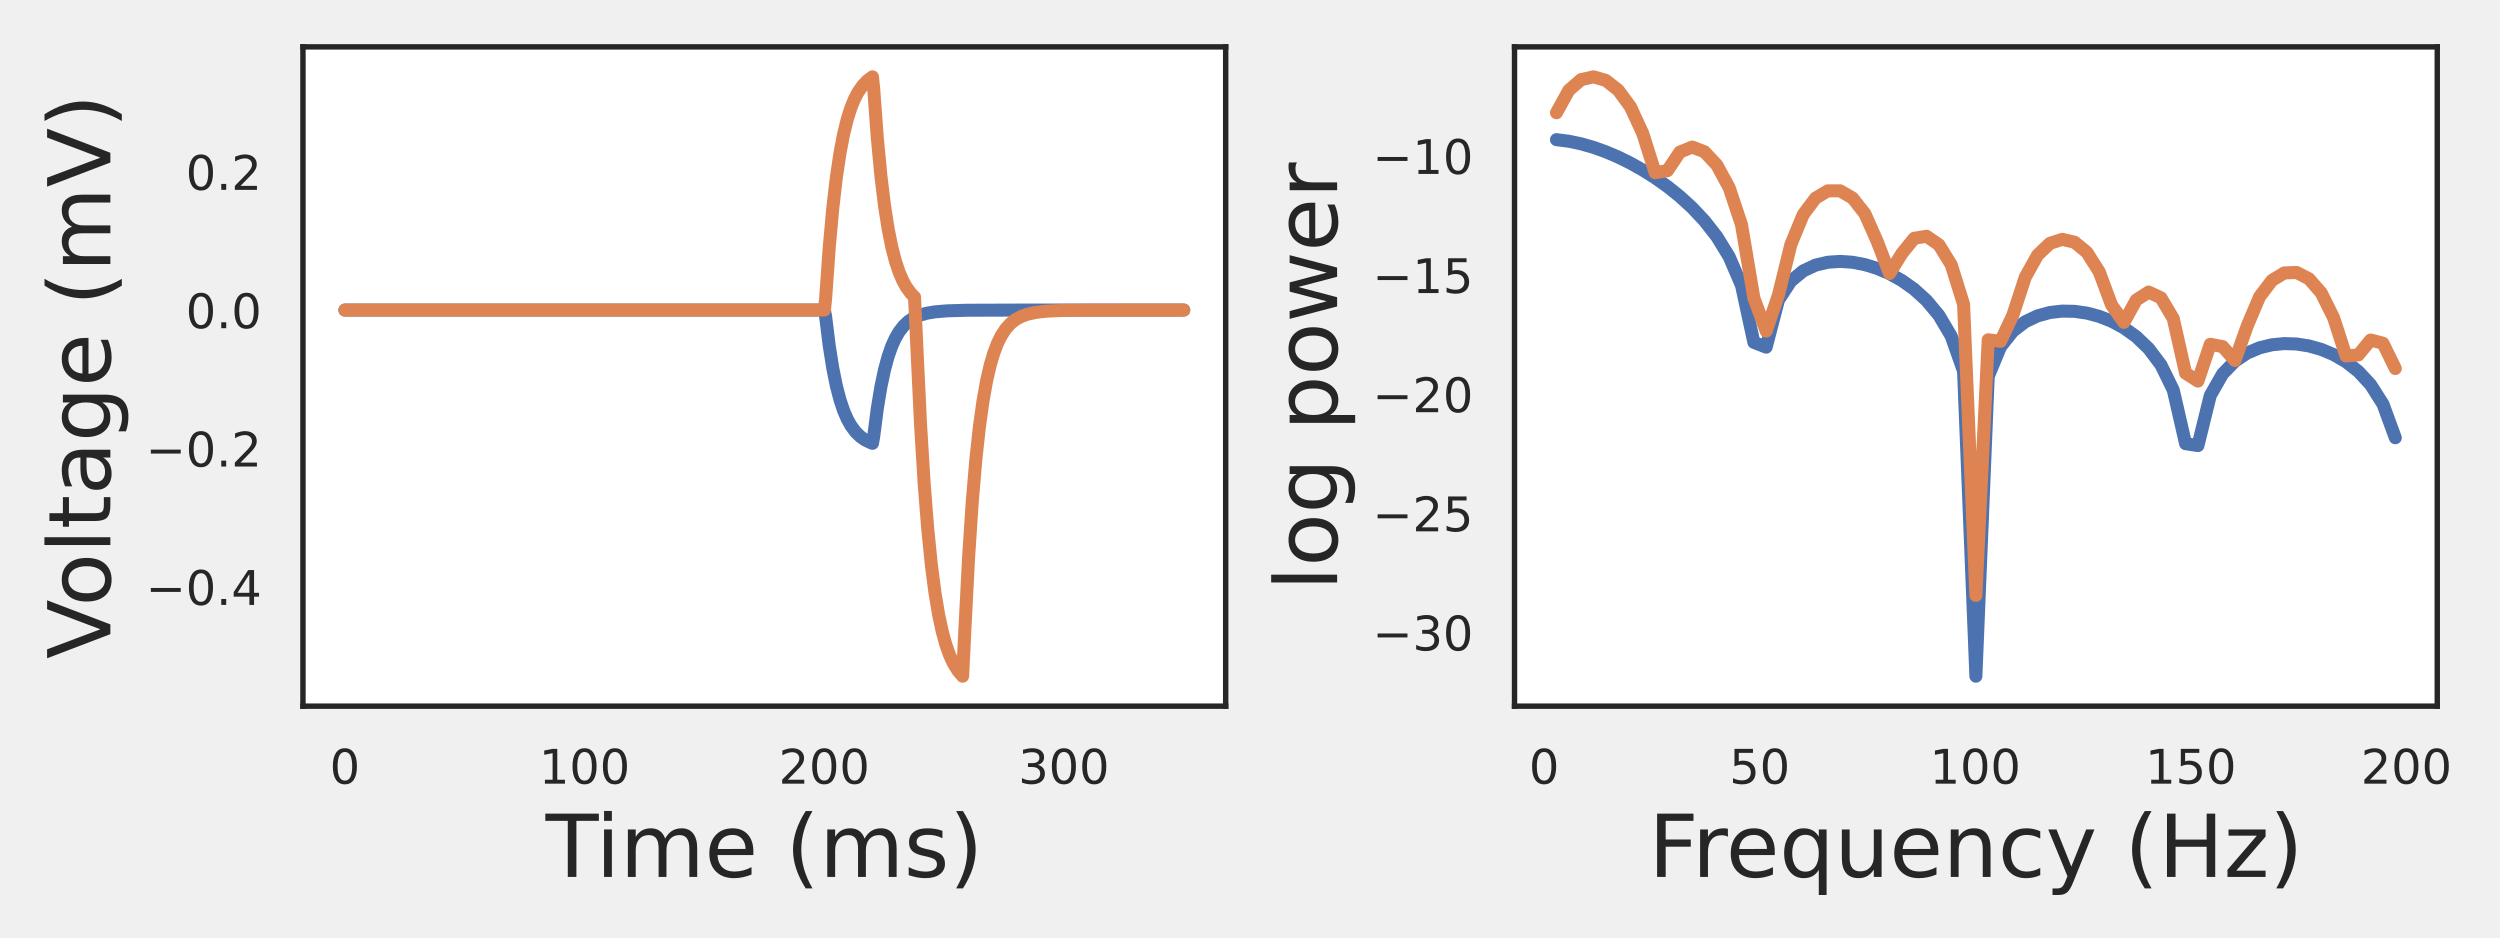
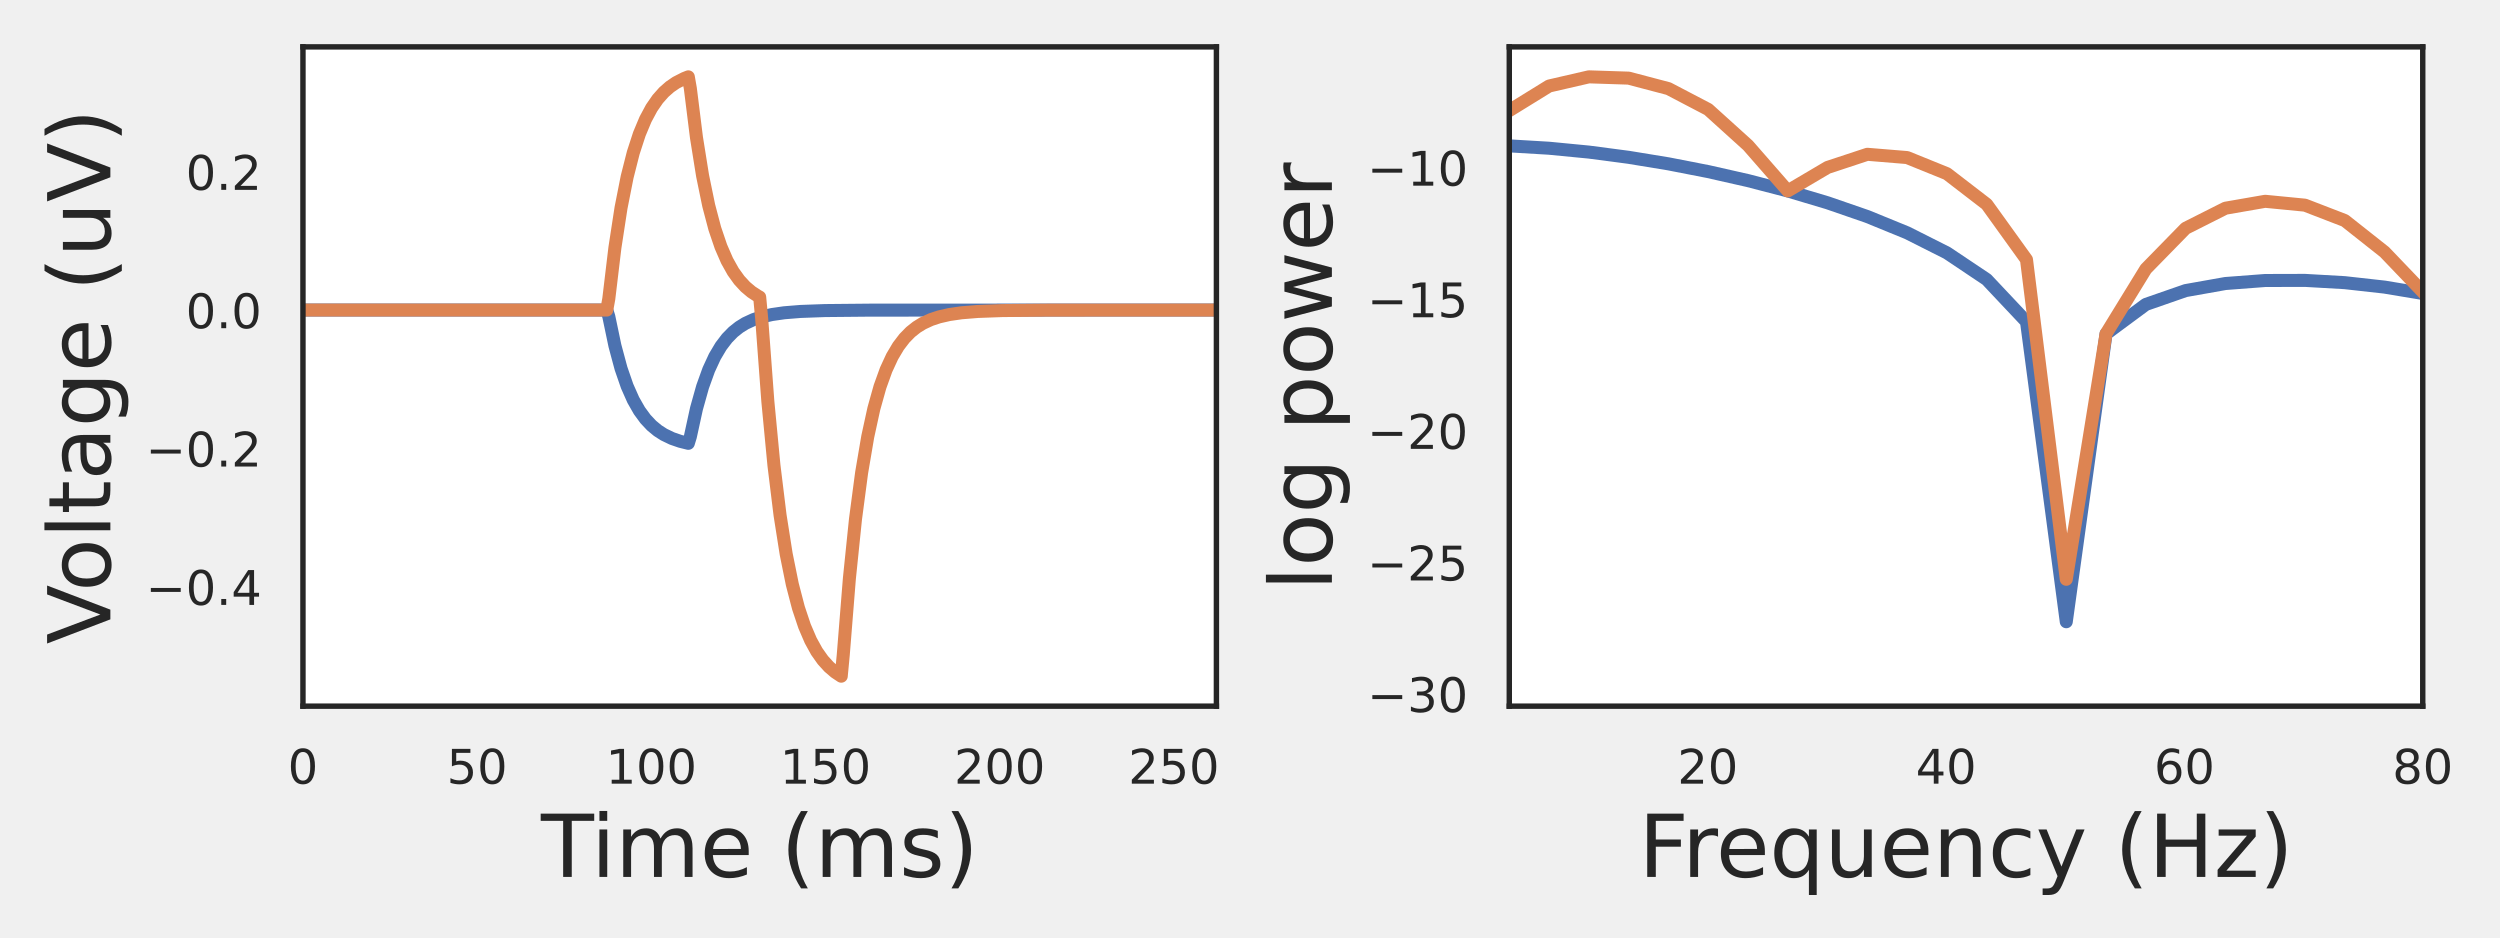
<svg xmlns="http://www.w3.org/2000/svg" xmlns:xlink="http://www.w3.org/1999/xlink" height="216pt" version="1.1" viewBox="0 0 576 216" width="576pt">
  <defs>
    <style type="text/css">*{stroke-linecap:butt;stroke-linejoin:round;}</style>
  </defs>
  <g id="figure_1">
    <g id="patch_1">
      <path d="M 0 216  L 576 216  L 576 0  L 0 0  z " style="fill:none;" />
    </g>
    <g id="axes_1">
      <g id="patch_2">
-         <path d="M 69.8 162.7  L 282.397 162.7  L 282.397 10.8  L 69.8 10.8  z " style="fill:#ffffff;" />
+         <path d="M 69.8 162.7  L 280.261 162.7  L 280.261 10.8  L 69.8 10.8  z " style="fill:#ffffff;" />
      </g>
      <g id="matplotlib.axis_1">
        <g id="xtick_1">
          <g id="text_1">
-             <g style="fill:#262626;" transform="translate(75.96413 180.5583)scale(0.11 -0.11)">
+             <g style="fill:#262626;" transform="translate(66.30062 180.5583)scale(0.11 -0.11)">
              <defs>
                <path d="M 31.781 66.406  Q 24.172 66.406 20.328 58.906  Q 16.5 51.422 16.5 36.375  Q 16.5 21.391 20.328 13.891  Q 24.172 6.391 31.781 6.391  Q 39.453 6.391 43.281 13.891  Q 47.125 21.391 47.125 36.375  Q 47.125 51.422 43.281 58.906  Q 39.453 66.406 31.781 66.406  z M 31.781 74.219  Q 44.047 74.219 50.516 64.516  Q 56.984 54.828 56.984 36.375  Q 56.984 17.969 50.516 8.266  Q 44.047 -1.422 31.781 -1.422  Q 19.531 -1.422 13.062 8.266  Q 6.594 17.969 6.594 36.375  Q 6.594 54.828 13.062 64.516  Q 19.531 74.219 31.781 74.219  z " id="DejaVuSans-48" />
              </defs>
              <use xlink:href="#DejaVuSans-48" />
            </g>
          </g>
        </g>
        <g id="xtick_2">
          <g id="text_2">
-             <g style="fill:#262626;" transform="translate(124.1854 180.5583)scale(0.11 -0.11)">
-               <defs>
-                 <path d="M 12.406 8.297  L 28.516 8.297  L 28.516 63.922  L 10.984 60.406  L 10.984 69.391  L 28.422 72.906  L 38.281 72.906  L 38.281 8.297  L 54.391 8.297  L 54.391 0  L 12.406 0  z " id="DejaVuSans-49" />
-               </defs>
-               <use xlink:href="#DejaVuSans-49" />
-               <use x="63.623" xlink:href="#DejaVuSans-48" />
-               <use x="127.246" xlink:href="#DejaVuSans-48" />
+             <g style="fill:#262626;" transform="translate(102.9338 180.5583)scale(0.11 -0.11)">
+               <defs>
+                 <path d="M 10.797 72.906  L 49.516 72.906  L 49.516 64.594  L 19.828 64.594  L 19.828 46.734  Q 21.969 47.469 24.109 47.828  Q 26.266 48.188 28.422 48.188  Q 40.625 48.188 47.75 41.5  Q 54.891 34.812 54.891 23.391  Q 54.891 11.625 47.562 5.094  Q 40.234 -1.422 26.906 -1.422  Q 22.312 -1.422 17.547 -0.641  Q 12.797 0.141 7.719 1.703  L 7.719 11.625  Q 12.109 9.234 16.797 8.062  Q 21.484 6.891 26.703 6.891  Q 35.156 6.891 40.078 11.328  Q 45.016 15.766 45.016 23.391  Q 45.016 31 40.078 35.438  Q 35.156 39.891 26.703 39.891  Q 22.75 39.891 18.812 39.016  Q 14.891 38.141 10.797 36.281  z " id="DejaVuSans-53" />
+               </defs>
+               <use xlink:href="#DejaVuSans-53" />
+               <use x="63.623" xlink:href="#DejaVuSans-48" />
            </g>
          </g>
        </g>
        <g id="xtick_3">
          <g id="text_3">
-             <g style="fill:#262626;" transform="translate(179.4054 180.5583)scale(0.11 -0.11)">
-               <defs>
-                 <path d="M 19.188 8.297  L 53.609 8.297  L 53.609 0  L 7.328 0  L 7.328 8.297  Q 12.938 14.109 22.625 23.891  Q 32.328 33.688 34.812 36.531  Q 39.547 41.844 41.422 45.531  Q 43.312 49.219 43.312 52.781  Q 43.312 58.594 39.234 62.25  Q 35.156 65.922 28.609 65.922  Q 23.969 65.922 18.812 64.312  Q 13.672 62.703 7.812 59.422  L 7.812 69.391  Q 13.766 71.781 18.938 73  Q 24.125 74.219 28.422 74.219  Q 39.75 74.219 46.484 68.547  Q 53.219 62.891 53.219 53.422  Q 53.219 48.922 51.531 44.891  Q 49.859 40.875 45.406 35.406  Q 44.188 33.984 37.641 27.219  Q 31.109 20.453 19.188 8.297  z " id="DejaVuSans-50" />
-               </defs>
-               <use xlink:href="#DejaVuSans-50" />
+             <g style="fill:#262626;" transform="translate(139.5669 180.5583)scale(0.11 -0.11)">
+               <defs>
+                 <path d="M 12.406 8.297  L 28.516 8.297  L 28.516 63.922  L 10.984 60.406  L 10.984 69.391  L 28.422 72.906  L 38.281 72.906  L 38.281 8.297  L 54.391 8.297  L 54.391 0  L 12.406 0  z " id="DejaVuSans-49" />
+               </defs>
+               <use xlink:href="#DejaVuSans-49" />
              <use x="63.623" xlink:href="#DejaVuSans-48" />
              <use x="127.246" xlink:href="#DejaVuSans-48" />
            </g>
          </g>
        </g>
        <g id="xtick_4">
          <g id="text_4">
-             <g style="fill:#262626;" transform="translate(234.6255 180.5583)scale(0.11 -0.11)">
-               <defs>
-                 <path d="M 40.578 39.312  Q 47.656 37.797 51.625 33  Q 55.609 28.219 55.609 21.188  Q 55.609 10.406 48.188 4.484  Q 40.766 -1.422 27.094 -1.422  Q 22.516 -1.422 17.656 -0.516  Q 12.797 0.391 7.625 2.203  L 7.625 11.719  Q 11.719 9.328 16.594 8.109  Q 21.484 6.891 26.812 6.891  Q 36.078 6.891 40.938 10.547  Q 45.797 14.203 45.797 21.188  Q 45.797 27.641 41.281 31.266  Q 36.766 34.906 28.719 34.906  L 20.219 34.906  L 20.219 43.016  L 29.109 43.016  Q 36.375 43.016 40.234 45.922  Q 44.094 48.828 44.094 54.297  Q 44.094 59.906 40.109 62.906  Q 36.141 65.922 28.719 65.922  Q 24.656 65.922 20.016 65.031  Q 15.375 64.156 9.812 62.312  L 9.812 71.094  Q 15.438 72.656 20.344 73.438  Q 25.25 74.219 29.594 74.219  Q 40.828 74.219 47.359 69.109  Q 53.906 64.016 53.906 55.328  Q 53.906 49.266 50.438 45.094  Q 46.969 40.922 40.578 39.312  z " id="DejaVuSans-51" />
-               </defs>
-               <use xlink:href="#DejaVuSans-51" />
-               <use x="63.623" xlink:href="#DejaVuSans-48" />
+             <g style="fill:#262626;" transform="translate(179.6994 180.5583)scale(0.11 -0.11)">
+               <use xlink:href="#DejaVuSans-49" />
+               <use x="63.623" xlink:href="#DejaVuSans-53" />
              <use x="127.246" xlink:href="#DejaVuSans-48" />
            </g>
          </g>
        </g>
-         <g id="text_5">
-           <g style="fill:#262626;" transform="translate(125.7001 202.0428)scale(0.2 -0.2)">
+         <g id="xtick_5">
+           <g id="text_5">
+             <g style="fill:#262626;" transform="translate(219.8319 180.5583)scale(0.11 -0.11)">
+               <defs>
+                 <path d="M 19.188 8.297  L 53.609 8.297  L 53.609 0  L 7.328 0  L 7.328 8.297  Q 12.938 14.109 22.625 23.891  Q 32.328 33.688 34.812 36.531  Q 39.547 41.844 41.422 45.531  Q 43.312 49.219 43.312 52.781  Q 43.312 58.594 39.234 62.25  Q 35.156 65.922 28.609 65.922  Q 23.969 65.922 18.812 64.312  Q 13.672 62.703 7.812 59.422  L 7.812 69.391  Q 13.766 71.781 18.938 73  Q 24.125 74.219 28.422 74.219  Q 39.75 74.219 46.484 68.547  Q 53.219 62.891 53.219 53.422  Q 53.219 48.922 51.531 44.891  Q 49.859 40.875 45.406 35.406  Q 44.188 33.984 37.641 27.219  Q 31.109 20.453 19.188 8.297  z " id="DejaVuSans-50" />
+               </defs>
+               <use xlink:href="#DejaVuSans-50" />
+               <use x="63.623" xlink:href="#DejaVuSans-48" />
+               <use x="127.246" xlink:href="#DejaVuSans-48" />
+             </g>
+           </g>
+         </g>
+         <g id="xtick_6">
+           <g id="text_6">
+             <g style="fill:#262626;" transform="translate(259.9645 180.5583)scale(0.11 -0.11)">
+               <use xlink:href="#DejaVuSans-50" />
+               <use x="63.623" xlink:href="#DejaVuSans-53" />
+               <use x="127.246" xlink:href="#DejaVuSans-48" />
+             </g>
+           </g>
+         </g>
+         <g id="text_7">
+           <g style="fill:#262626;" transform="translate(124.632 202.0428)scale(0.2 -0.2)">
            <defs>
              <path d="M -0.297 72.906  L 61.375 72.906  L 61.375 64.594  L 35.5 64.594  L 35.5 0  L 25.594 0  L 25.594 64.594  L -0.297 64.594  z " id="DejaVuSans-84" />
              <path d="M 9.422 54.688  L 18.406 54.688  L 18.406 0  L 9.422 0  z M 9.422 75.984  L 18.406 75.984  L 18.406 64.594  L 9.422 64.594  z " id="DejaVuSans-105" />
              <path d="M 52 44.188  Q 55.375 50.25 60.062 53.125  Q 64.75 56 71.094 56  Q 79.641 56 84.281 50.016  Q 88.922 44.047 88.922 33.016  L 88.922 0  L 79.891 0  L 79.891 32.719  Q 79.891 40.578 77.094 44.375  Q 74.312 48.188 68.609 48.188  Q 61.625 48.188 57.562 43.547  Q 53.516 38.922 53.516 30.906  L 53.516 0  L 44.484 0  L 44.484 32.719  Q 44.484 40.625 41.703 44.406  Q 38.922 48.188 33.109 48.188  Q 26.219 48.188 22.156 43.531  Q 18.109 38.875 18.109 30.906  L 18.109 0  L 9.078 0  L 9.078 54.688  L 18.109 54.688  L 18.109 46.188  Q 21.188 51.219 25.484 53.609  Q 29.781 56 35.688 56  Q 41.656 56 45.828 52.969  Q 50 49.953 52 44.188  z " id="DejaVuSans-109" />
              <path d="M 56.203 29.594  L 56.203 25.203  L 14.891 25.203  Q 15.484 15.922 20.484 11.062  Q 25.484 6.203 34.422 6.203  Q 39.594 6.203 44.453 7.469  Q 49.312 8.734 54.109 11.281  L 54.109 2.781  Q 49.266 0.734 44.188 -0.344  Q 39.109 -1.422 33.891 -1.422  Q 20.797 -1.422 13.156 6.188  Q 5.516 13.812 5.516 26.812  Q 5.516 40.234 12.766 48.109  Q 20.016 56 32.328 56  Q 43.359 56 49.781 48.891  Q 56.203 41.797 56.203 29.594  z M 47.219 32.234  Q 47.125 39.594 43.094 43.984  Q 39.062 48.391 32.422 48.391  Q 24.906 48.391 20.391 44.141  Q 15.875 39.891 15.188 32.172  z " id="DejaVuSans-101" />
              <path id="DejaVuSans-32" />
              <path d="M 31 75.875  Q 24.469 64.656 21.281 53.656  Q 18.109 42.672 18.109 31.391  Q 18.109 20.125 21.312 9.062  Q 24.516 -2 31 -13.188  L 23.188 -13.188  Q 15.875 -1.703 12.234 9.375  Q 8.594 20.453 8.594 31.391  Q 8.594 42.281 12.203 53.312  Q 15.828 64.359 23.188 75.875  z " id="DejaVuSans-40" />
              <path d="M 44.281 53.078  L 44.281 44.578  Q 40.484 46.531 36.375 47.5  Q 32.281 48.484 27.875 48.484  Q 21.188 48.484 17.844 46.438  Q 14.5 44.391 14.5 40.281  Q 14.5 37.156 16.891 35.375  Q 19.281 33.594 26.516 31.984  L 29.594 31.297  Q 39.156 29.25 43.188 25.516  Q 47.219 21.781 47.219 15.094  Q 47.219 7.469 41.188 3.016  Q 35.156 -1.422 24.609 -1.422  Q 20.219 -1.422 15.453 -0.562  Q 10.688 0.297 5.422 2  L 5.422 11.281  Q 10.406 8.688 15.234 7.391  Q 20.062 6.109 24.812 6.109  Q 31.156 6.109 34.562 8.281  Q 37.984 10.453 37.984 14.406  Q 37.984 18.062 35.516 20.016  Q 33.062 21.969 24.703 23.781  L 21.578 24.516  Q 13.234 26.266 9.516 29.906  Q 5.812 33.547 5.812 39.891  Q 5.812 47.609 11.281 51.797  Q 16.75 56 26.812 56  Q 31.781 56 36.172 55.266  Q 40.578 54.547 44.281 53.078  z " id="DejaVuSans-115" />
              <path d="M 8.016 75.875  L 15.828 75.875  Q 23.141 64.359 26.781 53.312  Q 30.422 42.281 30.422 31.391  Q 30.422 20.453 26.781 9.375  Q 23.141 -1.703 15.828 -13.188  L 8.016 -13.188  Q 14.5 -2 17.703 9.062  Q 20.906 20.125 20.906 31.391  Q 20.906 42.672 17.703 53.656  Q 14.5 64.656 8.016 75.875  z " id="DejaVuSans-41" />
            </defs>
            <use xlink:href="#DejaVuSans-84" />
            <use x="57.959" xlink:href="#DejaVuSans-105" />
            <use x="85.742" xlink:href="#DejaVuSans-109" />
            <use x="183.154" xlink:href="#DejaVuSans-101" />
            <use x="244.678" xlink:href="#DejaVuSans-32" />
            <use x="276.465" xlink:href="#DejaVuSans-40" />
            <use x="315.479" xlink:href="#DejaVuSans-109" />
            <use x="412.891" xlink:href="#DejaVuSans-115" />
            <use x="464.99" xlink:href="#DejaVuSans-41" />
          </g>
        </g>
      </g>
      <g id="matplotlib.axis_2">
        <g id="ytick_1">
-           <g id="text_6">
+           <g id="text_8">
            <g style="fill:#262626;" transform="translate(33.58891 139.3699)scale(0.11 -0.11)">
              <defs>
                <path d="M 10.594 35.5  L 73.188 35.5  L 73.188 27.203  L 10.594 27.203  z " id="DejaVuSans-8722" />
                <path d="M 10.688 12.406  L 21 12.406  L 21 0  L 10.688 0  z " id="DejaVuSans-46" />
                <path d="M 37.797 64.312  L 12.891 25.391  L 37.797 25.391  z M 35.203 72.906  L 47.609 72.906  L 47.609 25.391  L 58.016 25.391  L 58.016 17.188  L 47.609 17.188  L 47.609 0  L 37.797 0  L 37.797 17.188  L 4.891 17.188  L 4.891 26.703  z " id="DejaVuSans-52" />
              </defs>
              <use xlink:href="#DejaVuSans-8722" />
              <use x="83.789" xlink:href="#DejaVuSans-48" />
              <use x="147.412" xlink:href="#DejaVuSans-46" />
              <use x="179.199" xlink:href="#DejaVuSans-52" />
            </g>
          </g>
        </g>
        <g id="ytick_2">
-           <g id="text_7">
+           <g id="text_9">
            <g style="fill:#262626;" transform="translate(33.58891 107.4929)scale(0.11 -0.11)">
              <use xlink:href="#DejaVuSans-8722" />
              <use x="83.789" xlink:href="#DejaVuSans-48" />
              <use x="147.412" xlink:href="#DejaVuSans-46" />
              <use x="179.199" xlink:href="#DejaVuSans-50" />
            </g>
          </g>
        </g>
        <g id="ytick_3">
-           <g id="text_8">
+           <g id="text_10">
            <g style="fill:#262626;" transform="translate(42.80656 75.61583)scale(0.11 -0.11)">
              <use xlink:href="#DejaVuSans-48" />
              <use x="63.623" xlink:href="#DejaVuSans-46" />
              <use x="95.41" xlink:href="#DejaVuSans-48" />
            </g>
          </g>
        </g>
        <g id="ytick_4">
-           <g id="text_9">
+           <g id="text_11">
            <g style="fill:#262626;" transform="translate(42.80656 43.73876)scale(0.11 -0.11)">
              <use xlink:href="#DejaVuSans-48" />
              <use x="63.623" xlink:href="#DejaVuSans-46" />
              <use x="95.41" xlink:href="#DejaVuSans-50" />
            </g>
          </g>
        </g>
-         <g id="text_10">
-           <g style="fill:#262626;" transform="translate(25.42953 151.825)rotate(-90)scale(0.2 -0.2)">
+         <g id="text_12">
+           <g style="fill:#262626;" transform="translate(25.42953 148.4219)rotate(-90)scale(0.2 -0.2)">
            <defs>
              <path d="M 28.609 0  L 0.781 72.906  L 11.078 72.906  L 34.188 11.531  L 57.328 72.906  L 67.578 72.906  L 39.797 0  z " id="DejaVuSans-86" />
              <path d="M 30.609 48.391  Q 23.391 48.391 19.188 42.75  Q 14.984 37.109 14.984 27.297  Q 14.984 17.484 19.156 11.844  Q 23.344 6.203 30.609 6.203  Q 37.797 6.203 41.984 11.859  Q 46.188 17.531 46.188 27.297  Q 46.188 37.016 41.984 42.703  Q 37.797 48.391 30.609 48.391  z M 30.609 56  Q 42.328 56 49.016 48.375  Q 55.719 40.766 55.719 27.297  Q 55.719 13.875 49.016 6.219  Q 42.328 -1.422 30.609 -1.422  Q 18.844 -1.422 12.172 6.219  Q 5.516 13.875 5.516 27.297  Q 5.516 40.766 12.172 48.375  Q 18.844 56 30.609 56  z " id="DejaVuSans-111" />
              <path d="M 9.422 75.984  L 18.406 75.984  L 18.406 0  L 9.422 0  z " id="DejaVuSans-108" />
              <path d="M 18.312 70.219  L 18.312 54.688  L 36.812 54.688  L 36.812 47.703  L 18.312 47.703  L 18.312 18.016  Q 18.312 11.328 20.141 9.422  Q 21.969 7.516 27.594 7.516  L 36.812 7.516  L 36.812 0  L 27.594 0  Q 17.188 0 13.234 3.875  Q 9.281 7.766 9.281 18.016  L 9.281 47.703  L 2.688 47.703  L 2.688 54.688  L 9.281 54.688  L 9.281 70.219  z " id="DejaVuSans-116" />
              <path d="M 34.281 27.484  Q 23.391 27.484 19.188 25  Q 14.984 22.516 14.984 16.5  Q 14.984 11.719 18.141 8.906  Q 21.297 6.109 26.703 6.109  Q 34.188 6.109 38.703 11.406  Q 43.219 16.703 43.219 25.484  L 43.219 27.484  z M 52.203 31.203  L 52.203 0  L 43.219 0  L 43.219 8.297  Q 40.141 3.328 35.547 0.953  Q 30.953 -1.422 24.312 -1.422  Q 15.922 -1.422 10.953 3.297  Q 6 8.016 6 15.922  Q 6 25.141 12.172 29.828  Q 18.359 34.516 30.609 34.516  L 43.219 34.516  L 43.219 35.406  Q 43.219 41.609 39.141 45  Q 35.062 48.391 27.688 48.391  Q 23 48.391 18.547 47.266  Q 14.109 46.141 10.016 43.891  L 10.016 52.203  Q 14.938 54.109 19.578 55.047  Q 24.219 56 28.609 56  Q 40.484 56 46.344 49.844  Q 52.203 43.703 52.203 31.203  z " id="DejaVuSans-97" />
              <path d="M 45.406 27.984  Q 45.406 37.75 41.375 43.109  Q 37.359 48.484 30.078 48.484  Q 22.859 48.484 18.828 43.109  Q 14.797 37.75 14.797 27.984  Q 14.797 18.266 18.828 12.891  Q 22.859 7.516 30.078 7.516  Q 37.359 7.516 41.375 12.891  Q 45.406 18.266 45.406 27.984  z M 54.391 6.781  Q 54.391 -7.172 48.188 -13.984  Q 42 -20.797 29.203 -20.797  Q 24.469 -20.797 20.266 -20.094  Q 16.062 -19.391 12.109 -17.922  L 12.109 -9.188  Q 16.062 -11.328 19.922 -12.344  Q 23.781 -13.375 27.781 -13.375  Q 36.625 -13.375 41.016 -8.766  Q 45.406 -4.156 45.406 5.172  L 45.406 9.625  Q 42.625 4.781 38.281 2.391  Q 33.938 0 27.875 0  Q 17.828 0 11.672 7.656  Q 5.516 15.328 5.516 27.984  Q 5.516 40.672 11.672 48.328  Q 17.828 56 27.875 56  Q 33.938 56 38.281 53.609  Q 42.625 51.219 45.406 46.391  L 45.406 54.688  L 54.391 54.688  z " id="DejaVuSans-103" />
+               <path d="M 8.5 21.578  L 8.5 54.688  L 17.484 54.688  L 17.484 21.922  Q 17.484 14.156 20.5 10.266  Q 23.531 6.391 29.594 6.391  Q 36.859 6.391 41.078 11.031  Q 45.312 15.672 45.312 23.688  L 45.312 54.688  L 54.297 54.688  L 54.297 0  L 45.312 0  L 45.312 8.406  Q 42.047 3.422 37.719 1  Q 33.406 -1.422 27.688 -1.422  Q 18.266 -1.422 13.375 4.438  Q 8.5 10.297 8.5 21.578  z M 31.109 56  z " id="DejaVuSans-117" />
            </defs>
            <use xlink:href="#DejaVuSans-86" />
            <use x="60.658" xlink:href="#DejaVuSans-111" />
            <use x="121.84" xlink:href="#DejaVuSans-108" />
            <use x="149.623" xlink:href="#DejaVuSans-116" />
            <use x="188.832" xlink:href="#DejaVuSans-97" />
            <use x="250.111" xlink:href="#DejaVuSans-103" />
            <use x="313.588" xlink:href="#DejaVuSans-101" />
            <use x="375.111" xlink:href="#DejaVuSans-32" />
            <use x="406.898" xlink:href="#DejaVuSans-40" />
-             <use x="445.912" xlink:href="#DejaVuSans-109" />
-             <use x="543.324" xlink:href="#DejaVuSans-86" />
-             <use x="611.732" xlink:href="#DejaVuSans-41" />
+             <use x="445.912" xlink:href="#DejaVuSans-117" />
+             <use x="509.291" xlink:href="#DejaVuSans-86" />
+             <use x="577.699" xlink:href="#DejaVuSans-41" />
          </g>
        </g>
      </g>
      <g id="line2d_1">
-         <path clip-path="url(#p72cecf83cd)" d="M 79.464 71.437  L 189.943 71.437  L 190.22 72.921  L 191.051 79.652  L 191.881 84.893  L 192.712 88.973  L 193.543 92.149  L 194.373 94.622  L 195.204 96.547  L 196.035 98.046  L 197.142 99.541  L 198.25 100.612  L 199.357 101.378  L 200.742 102.039  L 201.019 102.141  L 201.296 100.606  L 202.126 94.145  L 202.957 89.116  L 203.788 85.2  L 204.618 82.152  L 205.449 79.779  L 206.28 77.931  L 207.11 76.493  L 208.218 75.058  L 209.326 74.03  L 210.433 73.294  L 211.818 72.66  L 213.479 72.178  L 215.417 71.85  L 218.186 71.616  L 222.893 71.48  L 235.076 71.438  L 272.734 71.437  L 272.734 71.437  " style="fill:none;stroke:#4c72b0;stroke-linecap:round;stroke-width:3;" />
+         <path clip-path="url(#p60a75d45a1)" d="M -0.667 71.437  L 139.797 71.437  L 140.267 72.921  L 141.676 79.652  L 143.085 84.893  L 144.495 88.973  L 145.904 92.149  L 147.313 94.622  L 148.723 96.547  L 150.132 98.046  L 151.541 99.212  L 152.951 100.121  L 154.83 101.027  L 156.709 101.676  L 158.588 102.141  L 159.058 100.606  L 160.467 94.145  L 161.877 89.116  L 163.286 85.2  L 164.695 82.152  L 166.105 79.779  L 167.514 77.931  L 168.923 76.493  L 170.333 75.373  L 171.742 74.501  L 173.621 73.631  L 175.5 73.009  L 177.849 72.472  L 180.668 72.064  L 184.426 71.759  L 190.063 71.555  L 200.398 71.456  L 240.799 71.437  L 280.261 71.437  L 280.261 71.437  " style="fill:none;stroke:#4c72b0;stroke-linecap:round;stroke-width:3;" />
      </g>
      <g id="line2d_2">
-         <path clip-path="url(#p72cecf83cd)" d="M 79.464 71.437  L 189.943 71.437  L 190.22 68.839  L 191.051 57.059  L 191.881 47.888  L 192.712 40.749  L 193.543 35.19  L 194.373 30.863  L 195.204 27.494  L 196.035 24.871  L 196.865 22.829  L 197.696 21.24  L 198.804 19.654  L 199.911 18.518  L 201.019 17.705  L 201.296 20.391  L 202.126 31.696  L 202.957 40.498  L 203.788 47.35  L 204.618 52.685  L 205.449 56.838  L 206.28 60.071  L 207.11 62.588  L 207.941 64.548  L 208.772 66.074  L 209.879 67.596  L 210.71 68.447  L 211.264 80.365  L 212.094 97.802  L 212.925 111.378  L 213.756 121.947  L 214.586 130.175  L 215.417 136.581  L 216.248 141.568  L 217.078 145.451  L 217.909 148.474  L 218.74 150.827  L 219.57 152.659  L 220.678 154.486  L 221.786 155.795  L 222.339 144.482  L 223.17 128.304  L 224.001 115.709  L 224.831 105.904  L 225.662 98.27  L 226.493 92.327  L 227.323 87.7  L 228.154 84.098  L 228.985 81.294  L 229.815 79.111  L 230.646 77.411  L 231.754 75.716  L 232.861 74.501  L 233.969 73.631  L 235.353 72.883  L 236.738 72.389  L 238.676 71.968  L 241.168 71.687  L 245.044 71.515  L 253.074 71.444  L 272.734 71.437  L 272.734 71.437  " style="fill:none;stroke:#dd8452;stroke-linecap:round;stroke-width:3;" />
+         <path clip-path="url(#p60a75d45a1)" d="M -0.667 71.437  L 139.797 71.437  L 140.267 68.839  L 141.676 57.059  L 143.085 47.888  L 144.495 40.749  L 145.904 35.19  L 147.313 30.863  L 148.723 27.494  L 150.132 24.871  L 151.541 22.829  L 152.951 21.24  L 154.36 20.002  L 155.769 19.039  L 157.649 18.077  L 158.588 17.705  L 159.058 20.391  L 160.467 31.696  L 161.877 40.498  L 163.286 47.35  L 164.695 52.685  L 166.105 56.838  L 167.514 60.071  L 168.923 62.588  L 170.333 64.548  L 171.742 66.074  L 173.151 67.262  L 174.561 68.186  L 175.03 68.447  L 175.5 73.512  L 176.91 92.468  L 178.319 107.225  L 179.728 118.714  L 181.138 127.658  L 182.547 134.621  L 183.956 140.043  L 185.366 144.263  L 186.775 147.549  L 188.184 150.107  L 189.594 152.098  L 191.003 153.649  L 192.412 154.856  L 193.822 155.795  L 194.291 150.84  L 195.701 133.254  L 197.11 119.563  L 198.519 108.904  L 199.929 100.606  L 201.338 94.145  L 202.747 89.116  L 204.157 85.2  L 205.566 82.152  L 206.975 79.779  L 208.385 77.931  L 209.794 76.493  L 211.203 75.373  L 212.613 74.501  L 214.492 73.631  L 216.371 73.009  L 218.72 72.472  L 221.538 72.064  L 225.297 71.759  L 230.934 71.555  L 241.269 71.456  L 280.261 71.437  L 280.261 71.437  " style="fill:none;stroke:#dd8452;stroke-linecap:round;stroke-width:3;" />
      </g>
      <g id="patch_3">
        <path d="M 69.8 162.7  L 69.8 10.8  " style="fill:none;stroke:#262626;stroke-linecap:square;stroke-linejoin:miter;stroke-width:1.25;" />
      </g>
      <g id="patch_4">
-         <path d="M 282.397 162.7  L 282.397 10.8  " style="fill:none;stroke:#262626;stroke-linecap:square;stroke-linejoin:miter;stroke-width:1.25;" />
+         <path d="M 280.261 162.7  L 280.261 10.8  " style="fill:none;stroke:#262626;stroke-linecap:square;stroke-linejoin:miter;stroke-width:1.25;" />
      </g>
      <g id="patch_5">
-         <path d="M 69.8 162.7  L 282.397 162.7  " style="fill:none;stroke:#262626;stroke-linecap:square;stroke-linejoin:miter;stroke-width:1.25;" />
+         <path d="M 69.8 162.7  L 280.261 162.7  " style="fill:none;stroke:#262626;stroke-linecap:square;stroke-linejoin:miter;stroke-width:1.25;" />
      </g>
      <g id="patch_6">
-         <path d="M 69.8 10.8  L 282.397 10.8  " style="fill:none;stroke:#262626;stroke-linecap:square;stroke-linejoin:miter;stroke-width:1.25;" />
+         <path d="M 69.8 10.8  L 280.261 10.8  " style="fill:none;stroke:#262626;stroke-linecap:square;stroke-linejoin:miter;stroke-width:1.25;" />
      </g>
    </g>
    <g id="axes_2">
      <g id="patch_7">
-         <path d="M 348.947 162.7  L 561.544 162.7  L 561.544 10.8  L 348.947 10.8  z " style="fill:#ffffff;" />
+         <path d="M 347.739 162.7  L 558.2 162.7  L 558.2 10.8  L 347.739 10.8  z " style="fill:#ffffff;" />
      </g>
      <g id="matplotlib.axis_3">
-         <g id="xtick_5">
-           <g id="text_11">
-             <g style="fill:#262626;" transform="translate(352.269 180.5583)scale(0.11 -0.11)">
-               <use xlink:href="#DejaVuSans-48" />
-             </g>
-           </g>
-         </g>
-         <g id="xtick_6">
-           <g id="text_12">
-             <g style="fill:#262626;" transform="translate(398.4372 180.5583)scale(0.11 -0.11)">
-               <defs>
-                 <path d="M 10.797 72.906  L 49.516 72.906  L 49.516 64.594  L 19.828 64.594  L 19.828 46.734  Q 21.969 47.469 24.109 47.828  Q 26.266 48.188 28.422 48.188  Q 40.625 48.188 47.75 41.5  Q 54.891 34.812 54.891 23.391  Q 54.891 11.625 47.562 5.094  Q 40.234 -1.422 26.906 -1.422  Q 22.312 -1.422 17.547 -0.641  Q 12.797 0.141 7.719 1.703  L 7.719 11.625  Q 12.109 9.234 16.797 8.062  Q 21.484 6.891 26.703 6.891  Q 35.156 6.891 40.078 11.328  Q 45.016 15.766 45.016 23.391  Q 45.016 31 40.078 35.438  Q 35.156 39.891 26.703 39.891  Q 22.75 39.891 18.812 39.016  Q 14.891 38.141 10.797 36.281  z " id="DejaVuSans-53" />
-               </defs>
-               <use xlink:href="#DejaVuSans-53" />
-               <use x="63.623" xlink:href="#DejaVuSans-48" />
-             </g>
-           </g>
-         </g>
        <g id="xtick_7">
          <g id="text_13">
-             <g style="fill:#262626;" transform="translate(444.6054 180.5583)scale(0.11 -0.11)">
-               <use xlink:href="#DejaVuSans-49" />
-               <use x="63.623" xlink:href="#DejaVuSans-48" />
-               <use x="127.246" xlink:href="#DejaVuSans-48" />
+             <g style="fill:#262626;" transform="translate(386.4808 180.5583)scale(0.11 -0.11)">
+               <use xlink:href="#DejaVuSans-50" />
+               <use x="63.623" xlink:href="#DejaVuSans-48" />
            </g>
          </g>
        </g>
        <g id="xtick_8">
          <g id="text_14">
-             <g style="fill:#262626;" transform="translate(494.273 180.5583)scale(0.11 -0.11)">
-               <use xlink:href="#DejaVuSans-49" />
-               <use x="63.623" xlink:href="#DejaVuSans-53" />
-               <use x="127.246" xlink:href="#DejaVuSans-48" />
+             <g style="fill:#262626;" transform="translate(441.3876 180.5583)scale(0.11 -0.11)">
+               <use xlink:href="#DejaVuSans-52" />
+               <use x="63.623" xlink:href="#DejaVuSans-48" />
            </g>
          </g>
        </g>
        <g id="xtick_9">
          <g id="text_15">
-             <g style="fill:#262626;" transform="translate(543.9406 180.5583)scale(0.11 -0.11)">
-               <use xlink:href="#DejaVuSans-50" />
-               <use x="63.623" xlink:href="#DejaVuSans-48" />
-               <use x="127.246" xlink:href="#DejaVuSans-48" />
-             </g>
-           </g>
-         </g>
-         <g id="text_16">
-           <g style="fill:#262626;" transform="translate(379.8363 202.0428)scale(0.2 -0.2)">
+             <g style="fill:#262626;" transform="translate(496.2944 180.5583)scale(0.11 -0.11)">
+               <defs>
+                 <path d="M 33.016 40.375  Q 26.375 40.375 22.484 35.828  Q 18.609 31.297 18.609 23.391  Q 18.609 15.531 22.484 10.953  Q 26.375 6.391 33.016 6.391  Q 39.656 6.391 43.531 10.953  Q 47.406 15.531 47.406 23.391  Q 47.406 31.297 43.531 35.828  Q 39.656 40.375 33.016 40.375  z M 52.594 71.297  L 52.594 62.312  Q 48.875 64.062 45.094 64.984  Q 41.312 65.922 37.594 65.922  Q 27.828 65.922 22.672 59.328  Q 17.531 52.734 16.797 39.406  Q 19.672 43.656 24.016 45.922  Q 28.375 48.188 33.594 48.188  Q 44.578 48.188 50.953 41.516  Q 57.328 34.859 57.328 23.391  Q 57.328 12.156 50.688 5.359  Q 44.047 -1.422 33.016 -1.422  Q 20.359 -1.422 13.672 8.266  Q 6.984 17.969 6.984 36.375  Q 6.984 53.656 15.188 63.938  Q 23.391 74.219 37.203 74.219  Q 40.922 74.219 44.703 73.484  Q 48.484 72.75 52.594 71.297  z " id="DejaVuSans-54" />
+               </defs>
+               <use xlink:href="#DejaVuSans-54" />
+               <use x="63.623" xlink:href="#DejaVuSans-48" />
+             </g>
+           </g>
+         </g>
+         <g id="xtick_10">
+           <g id="text_16">
+             <g style="fill:#262626;" transform="translate(551.2012 180.5583)scale(0.11 -0.11)">
+               <defs>
+                 <path d="M 31.781 34.625  Q 24.75 34.625 20.719 30.859  Q 16.703 27.094 16.703 20.516  Q 16.703 13.922 20.719 10.156  Q 24.75 6.391 31.781 6.391  Q 38.812 6.391 42.859 10.172  Q 46.922 13.969 46.922 20.516  Q 46.922 27.094 42.891 30.859  Q 38.875 34.625 31.781 34.625  z M 21.922 38.812  Q 15.578 40.375 12.031 44.719  Q 8.5 49.078 8.5 55.328  Q 8.5 64.062 14.719 69.141  Q 20.953 74.219 31.781 74.219  Q 42.672 74.219 48.875 69.141  Q 55.078 64.062 55.078 55.328  Q 55.078 49.078 51.531 44.719  Q 48 40.375 41.703 38.812  Q 48.828 37.156 52.797 32.312  Q 56.781 27.484 56.781 20.516  Q 56.781 9.906 50.312 4.234  Q 43.844 -1.422 31.781 -1.422  Q 19.734 -1.422 13.25 4.234  Q 6.781 9.906 6.781 20.516  Q 6.781 27.484 10.781 32.312  Q 14.797 37.156 21.922 38.812  z M 18.312 54.391  Q 18.312 48.734 21.844 45.562  Q 25.391 42.391 31.781 42.391  Q 38.141 42.391 41.719 45.562  Q 45.312 48.734 45.312 54.391  Q 45.312 60.062 41.719 63.234  Q 38.141 66.406 31.781 66.406  Q 25.391 66.406 21.844 63.234  Q 18.312 60.062 18.312 54.391  z " id="DejaVuSans-56" />
+               </defs>
+               <use xlink:href="#DejaVuSans-56" />
+               <use x="63.623" xlink:href="#DejaVuSans-48" />
+             </g>
+           </g>
+         </g>
+         <g id="text_17">
+           <g style="fill:#262626;" transform="translate(377.5602 202.0428)scale(0.2 -0.2)">
            <defs>
              <path d="M 9.812 72.906  L 51.703 72.906  L 51.703 64.594  L 19.672 64.594  L 19.672 43.109  L 48.578 43.109  L 48.578 34.812  L 19.672 34.812  L 19.672 0  L 9.812 0  z " id="DejaVuSans-70" />
              <path d="M 41.109 46.297  Q 39.594 47.172 37.812 47.578  Q 36.031 48 33.891 48  Q 26.266 48 22.188 43.047  Q 18.109 38.094 18.109 28.812  L 18.109 0  L 9.078 0  L 9.078 54.688  L 18.109 54.688  L 18.109 46.188  Q 20.953 51.172 25.484 53.578  Q 30.031 56 36.531 56  Q 37.453 56 38.578 55.875  Q 39.703 55.766 41.062 55.516  z " id="DejaVuSans-114" />
              <path d="M 14.797 27.297  Q 14.797 17.391 18.875 11.75  Q 22.953 6.109 30.078 6.109  Q 37.203 6.109 41.297 11.75  Q 45.406 17.391 45.406 27.297  Q 45.406 37.203 41.297 42.844  Q 37.203 48.484 30.078 48.484  Q 22.953 48.484 18.875 42.844  Q 14.797 37.203 14.797 27.297  z M 45.406 8.203  Q 42.578 3.328 38.25 0.953  Q 33.938 -1.422 27.875 -1.422  Q 17.969 -1.422 11.734 6.484  Q 5.516 14.406 5.516 27.297  Q 5.516 40.188 11.734 48.094  Q 17.969 56 27.875 56  Q 33.938 56 38.25 53.625  Q 42.578 51.266 45.406 46.391  L 45.406 54.688  L 54.391 54.688  L 54.391 -20.797  L 45.406 -20.797  z " id="DejaVuSans-113" />
-               <path d="M 8.5 21.578  L 8.5 54.688  L 17.484 54.688  L 17.484 21.922  Q 17.484 14.156 20.5 10.266  Q 23.531 6.391 29.594 6.391  Q 36.859 6.391 41.078 11.031  Q 45.312 15.672 45.312 23.688  L 45.312 54.688  L 54.297 54.688  L 54.297 0  L 45.312 0  L 45.312 8.406  Q 42.047 3.422 37.719 1  Q 33.406 -1.422 27.688 -1.422  Q 18.266 -1.422 13.375 4.438  Q 8.5 10.297 8.5 21.578  z M 31.109 56  z " id="DejaVuSans-117" />
              <path d="M 54.891 33.016  L 54.891 0  L 45.906 0  L 45.906 32.719  Q 45.906 40.484 42.875 44.328  Q 39.844 48.188 33.797 48.188  Q 26.516 48.188 22.312 43.547  Q 18.109 38.922 18.109 30.906  L 18.109 0  L 9.078 0  L 9.078 54.688  L 18.109 54.688  L 18.109 46.188  Q 21.344 51.125 25.703 53.562  Q 30.078 56 35.797 56  Q 45.219 56 50.047 50.172  Q 54.891 44.344 54.891 33.016  z " id="DejaVuSans-110" />
              <path d="M 48.781 52.594  L 48.781 44.188  Q 44.969 46.297 41.141 47.344  Q 37.312 48.391 33.406 48.391  Q 24.656 48.391 19.812 42.844  Q 14.984 37.312 14.984 27.297  Q 14.984 17.281 19.812 11.734  Q 24.656 6.203 33.406 6.203  Q 37.312 6.203 41.141 7.25  Q 44.969 8.297 48.781 10.406  L 48.781 2.094  Q 45.016 0.344 40.984 -0.531  Q 36.969 -1.422 32.422 -1.422  Q 20.062 -1.422 12.781 6.344  Q 5.516 14.109 5.516 27.297  Q 5.516 40.672 12.859 48.328  Q 20.219 56 33.016 56  Q 37.156 56 41.109 55.141  Q 45.062 54.297 48.781 52.594  z " id="DejaVuSans-99" />
              <path d="M 32.172 -5.078  Q 28.375 -14.844 24.75 -17.812  Q 21.141 -20.797 15.094 -20.797  L 7.906 -20.797  L 7.906 -13.281  L 13.188 -13.281  Q 16.891 -13.281 18.938 -11.516  Q 21 -9.766 23.484 -3.219  L 25.094 0.875  L 2.984 54.688  L 12.5 54.688  L 29.594 11.922  L 46.688 54.688  L 56.203 54.688  z " id="DejaVuSans-121" />
              <path d="M 9.812 72.906  L 19.672 72.906  L 19.672 43.016  L 55.516 43.016  L 55.516 72.906  L 65.375 72.906  L 65.375 0  L 55.516 0  L 55.516 34.719  L 19.672 34.719  L 19.672 0  L 9.812 0  z " id="DejaVuSans-72" />
              <path d="M 5.516 54.688  L 48.188 54.688  L 48.188 46.484  L 14.406 7.172  L 48.188 7.172  L 48.188 0  L 4.297 0  L 4.297 8.203  L 38.094 47.516  L 5.516 47.516  z " id="DejaVuSans-122" />
            </defs>
            <use xlink:href="#DejaVuSans-70" />
            <use x="50.27" xlink:href="#DejaVuSans-114" />
            <use x="89.133" xlink:href="#DejaVuSans-101" />
            <use x="150.656" xlink:href="#DejaVuSans-113" />
            <use x="214.133" xlink:href="#DejaVuSans-117" />
            <use x="277.512" xlink:href="#DejaVuSans-101" />
            <use x="339.035" xlink:href="#DejaVuSans-110" />
            <use x="402.414" xlink:href="#DejaVuSans-99" />
            <use x="457.395" xlink:href="#DejaVuSans-121" />
            <use x="516.574" xlink:href="#DejaVuSans-32" />
            <use x="548.361" xlink:href="#DejaVuSans-40" />
            <use x="587.375" xlink:href="#DejaVuSans-72" />
            <use x="662.57" xlink:href="#DejaVuSans-122" />
            <use x="715.061" xlink:href="#DejaVuSans-41" />
          </g>
        </g>
      </g>
      <g id="matplotlib.axis_4">
        <g id="ytick_5">
-           <g id="text_17">
-             <g style="fill:#262626;" transform="translate(316.232 149.8589)scale(0.11 -0.11)">
+           <g id="text_18">
+             <g style="fill:#262626;" transform="translate(315.024 164.0595)scale(0.11 -0.11)">
+               <defs>
+                 <path d="M 40.578 39.312  Q 47.656 37.797 51.625 33  Q 55.609 28.219 55.609 21.188  Q 55.609 10.406 48.188 4.484  Q 40.766 -1.422 27.094 -1.422  Q 22.516 -1.422 17.656 -0.516  Q 12.797 0.391 7.625 2.203  L 7.625 11.719  Q 11.719 9.328 16.594 8.109  Q 21.484 6.891 26.812 6.891  Q 36.078 6.891 40.938 10.547  Q 45.797 14.203 45.797 21.188  Q 45.797 27.641 41.281 31.266  Q 36.766 34.906 28.719 34.906  L 20.219 34.906  L 20.219 43.016  L 29.109 43.016  Q 36.375 43.016 40.234 45.922  Q 44.094 48.828 44.094 54.297  Q 44.094 59.906 40.109 62.906  Q 36.141 65.922 28.719 65.922  Q 24.656 65.922 20.016 65.031  Q 15.375 64.156 9.812 62.312  L 9.812 71.094  Q 15.438 72.656 20.344 73.438  Q 25.25 74.219 29.594 74.219  Q 40.828 74.219 47.359 69.109  Q 53.906 64.016 53.906 55.328  Q 53.906 49.266 50.438 45.094  Q 46.969 40.922 40.578 39.312  z " id="DejaVuSans-51" />
+               </defs>
              <use xlink:href="#DejaVuSans-8722" />
              <use x="83.789" xlink:href="#DejaVuSans-51" />
              <use x="147.412" xlink:href="#DejaVuSans-48" />
            </g>
          </g>
        </g>
        <g id="ytick_6">
-           <g id="text_18">
-             <g style="fill:#262626;" transform="translate(316.232 122.4121)scale(0.11 -0.11)">
+           <g id="text_19">
+             <g style="fill:#262626;" transform="translate(315.024 133.7385)scale(0.11 -0.11)">
              <use xlink:href="#DejaVuSans-8722" />
              <use x="83.789" xlink:href="#DejaVuSans-50" />
              <use x="147.412" xlink:href="#DejaVuSans-53" />
            </g>
          </g>
        </g>
        <g id="ytick_7">
-           <g id="text_19">
-             <g style="fill:#262626;" transform="translate(316.232 94.96531)scale(0.11 -0.11)">
+           <g id="text_20">
+             <g style="fill:#262626;" transform="translate(315.024 103.4175)scale(0.11 -0.11)">
              <use xlink:href="#DejaVuSans-8722" />
              <use x="83.789" xlink:href="#DejaVuSans-50" />
              <use x="147.412" xlink:href="#DejaVuSans-48" />
            </g>
          </g>
        </g>
        <g id="ytick_8">
-           <g id="text_20">
-             <g style="fill:#262626;" transform="translate(316.232 67.51852)scale(0.11 -0.11)">
+           <g id="text_21">
+             <g style="fill:#262626;" transform="translate(315.024 73.09645)scale(0.11 -0.11)">
              <use xlink:href="#DejaVuSans-8722" />
              <use x="83.789" xlink:href="#DejaVuSans-49" />
              <use x="147.412" xlink:href="#DejaVuSans-53" />
            </g>
          </g>
        </g>
        <g id="ytick_9">
-           <g id="text_21">
-             <g style="fill:#262626;" transform="translate(316.232 40.07174)scale(0.11 -0.11)">
+           <g id="text_22">
+             <g style="fill:#262626;" transform="translate(315.024 42.77542)scale(0.11 -0.11)">
              <use xlink:href="#DejaVuSans-8722" />
              <use x="83.789" xlink:href="#DejaVuSans-49" />
              <use x="147.412" xlink:href="#DejaVuSans-48" />
            </g>
          </g>
        </g>
-         <g id="text_22">
-           <g style="fill:#262626;" transform="translate(308.0726 136.0828)rotate(-90)scale(0.2 -0.2)">
+         <g id="text_23">
+           <g style="fill:#262626;" transform="translate(306.8646 136.0828)rotate(-90)scale(0.2 -0.2)">
            <defs>
              <path d="M 18.109 8.203  L 18.109 -20.797  L 9.078 -20.797  L 9.078 54.688  L 18.109 54.688  L 18.109 46.391  Q 20.953 51.266 25.266 53.625  Q 29.594 56 35.594 56  Q 45.562 56 51.781 48.094  Q 58.016 40.188 58.016 27.297  Q 58.016 14.406 51.781 6.484  Q 45.562 -1.422 35.594 -1.422  Q 29.594 -1.422 25.266 0.953  Q 20.953 3.328 18.109 8.203  z M 48.688 27.297  Q 48.688 37.203 44.609 42.844  Q 40.531 48.484 33.406 48.484  Q 26.266 48.484 22.188 42.844  Q 18.109 37.203 18.109 27.297  Q 18.109 17.391 22.188 11.75  Q 26.266 6.109 33.406 6.109  Q 40.531 6.109 44.609 11.75  Q 48.688 17.391 48.688 27.297  z " id="DejaVuSans-112" />
              <path d="M 4.203 54.688  L 13.188 54.688  L 24.422 12.016  L 35.594 54.688  L 46.188 54.688  L 57.422 12.016  L 68.609 54.688  L 77.594 54.688  L 63.281 0  L 52.688 0  L 40.922 44.828  L 29.109 0  L 18.5 0  z " id="DejaVuSans-119" />
            </defs>
            <use xlink:href="#DejaVuSans-108" />
            <use x="27.783" xlink:href="#DejaVuSans-111" />
            <use x="88.965" xlink:href="#DejaVuSans-103" />
            <use x="152.441" xlink:href="#DejaVuSans-32" />
            <use x="184.229" xlink:href="#DejaVuSans-112" />
            <use x="247.705" xlink:href="#DejaVuSans-111" />
            <use x="308.887" xlink:href="#DejaVuSans-119" />
            <use x="390.674" xlink:href="#DejaVuSans-101" />
            <use x="452.197" xlink:href="#DejaVuSans-114" />
          </g>
        </g>
      </g>
      <g id="line2d_3">
-         <path clip-path="url(#p15d7785094)" d="M 358.611 32.18  L 361.453 32.544  L 364.295 33.139  L 367.137 33.953  L 369.979 34.972  L 372.822 36.186  L 375.664 37.589  L 378.506 39.182  L 381.348 40.975  L 384.19 42.991  L 387.033 45.267  L 389.875 47.865  L 392.717 50.89  L 395.559 54.526  L 398.402 59.155  L 401.244 65.756  L 404.086 78.874  L 406.928 79.985  L 409.77 69.113  L 412.613 64.767  L 415.455 62.415  L 418.297 61.088  L 421.139 60.416  L 423.981 60.225  L 426.824 60.424  L 429.666 60.969  L 432.508 61.843  L 435.35 63.053  L 438.192 64.634  L 441.035 66.652  L 443.877 69.238  L 446.719 72.643  L 449.561 77.448  L 452.403 85.515  L 455.246 155.795  L 458.088 86.731  L 460.93 79.886  L 463.772 76.304  L 466.614 74.127  L 469.457 72.777  L 472.299 72.002  L 475.141 71.677  L 477.983 71.733  L 480.826 72.141  L 483.668 72.895  L 486.51 74.013  L 489.352 75.543  L 492.194 77.578  L 495.037 80.296  L 497.879 84.067  L 500.721 89.867  L 503.563 102.224  L 506.405 102.664  L 509.248 91.121  L 512.09 86.15  L 514.932 83.21  L 517.774 81.327  L 520.616 80.128  L 523.459 79.438  L 526.301 79.164  L 529.143 79.259  L 531.985 79.705  L 534.827 80.507  L 537.67 81.698  L 540.512 83.344  L 543.354 85.573  L 546.196 88.637  L 549.039 93.112  L 551.881 100.855  " style="fill:none;stroke:#4c72b0;stroke-linecap:round;stroke-width:3;" />
+         <path clip-path="url(#pe4c10a591f)" d="M 347.739 33.607  L 356.906 34.152  L 366.072 35.039  L 375.238 36.245  L 384.405 37.748  L 393.571 39.537  L 402.738 41.612  L 411.904 43.993  L 421.07 46.726  L 430.237 49.893  L 439.403 53.642  L 448.57 58.26  L 457.736 64.396  L 466.903 74.125  L 476.069 143.248  L 485.235 76.921  L 494.402 70.139  L 503.568 66.951  L 512.735 65.322  L 521.901 64.627  L 531.067 64.602  L 540.234 65.125  L 549.4 66.148  L 558.567 67.675  L 567.733 69.76  L 576.899 72.533  L 577 72.574  " style="fill:none;stroke:#4c72b0;stroke-linecap:round;stroke-width:3;" />
      </g>
      <g id="line2d_4">
-         <path clip-path="url(#p15d7785094)" d="M 358.611 25.969  L 361.453 20.807  L 364.295 18.346  L 367.137 17.705  L 369.979 18.525  L 372.822 20.755  L 375.664 24.616  L 378.506 30.776  L 381.348 39.787  L 384.19 39.312  L 387.033 35.033  L 389.875 33.883  L 392.717 34.976  L 395.559 38.012  L 398.402 43.242  L 401.244 51.776  L 404.086 68.65  L 406.928 76.285  L 409.77 67.91  L 412.613 56.354  L 415.455 49.437  L 418.297 45.652  L 421.139 43.964  L 423.981 43.971  L 426.824 45.626  L 429.666 49.225  L 432.508 55.621  L 435.35 63.021  L 438.192 58.404  L 441.035 54.903  L 443.877 54.435  L 446.719 56.386  L 449.561 60.993  L 452.403 70.082  L 455.246 137.168  L 458.088 78.286  L 460.93 78.636  L 463.772 72.593  L 466.614 63.876  L 469.457 58.779  L 472.299 56.074  L 475.141 55.147  L 477.983 55.803  L 480.826 58.141  L 483.668 62.638  L 486.51 70.289  L 489.352 74.275  L 492.194 69.133  L 495.037 67.294  L 497.879 68.611  L 500.721 73.398  L 503.563 85.975  L 506.405 87.8  L 509.248 79.326  L 512.09 79.857  L 514.932 83.064  L 517.774 75.058  L 520.616 68.353  L 523.459 64.611  L 526.301 62.881  L 529.143 62.776  L 531.985 64.235  L 534.827 67.49  L 537.67 73.231  L 540.512 82.013  L 543.354 81.781  L 546.196 78.34  L 549.039 79.079  L 551.881 84.9  " style="fill:none;stroke:#dd8452;stroke-linecap:round;stroke-width:3;" />
+         <path clip-path="url(#pe4c10a591f)" d="M 347.739 25.479  L 356.906 19.819  L 366.072 17.705  L 375.238 18.003  L 384.405 20.417  L 393.571 25.212  L 402.738 33.5  L 411.904 43.989  L 421.07 38.578  L 430.237 35.549  L 439.403 36.302  L 448.57 40.016  L 457.736 47.068  L 466.903 59.81  L 476.069 133.467  L 485.235 76.897  L 494.402 61.969  L 503.568 52.595  L 512.735 47.974  L 521.901 46.379  L 531.067 47.272  L 540.234 50.81  L 549.4 58.058  L 558.567 67.639  L 567.733 61.565  L 576.899 58.163  L 577 58.171  " style="fill:none;stroke:#dd8452;stroke-linecap:round;stroke-width:3;" />
      </g>
      <g id="patch_8">
-         <path d="M 348.947 162.7  L 348.947 10.8  " style="fill:none;stroke:#262626;stroke-linecap:square;stroke-linejoin:miter;stroke-width:1.25;" />
+         <path d="M 347.739 162.7  L 347.739 10.8  " style="fill:none;stroke:#262626;stroke-linecap:square;stroke-linejoin:miter;stroke-width:1.25;" />
      </g>
      <g id="patch_9">
-         <path d="M 561.544 162.7  L 561.544 10.8  " style="fill:none;stroke:#262626;stroke-linecap:square;stroke-linejoin:miter;stroke-width:1.25;" />
+         <path d="M 558.2 162.7  L 558.2 10.8  " style="fill:none;stroke:#262626;stroke-linecap:square;stroke-linejoin:miter;stroke-width:1.25;" />
      </g>
      <g id="patch_10">
-         <path d="M 348.947 162.7  L 561.544 162.7  " style="fill:none;stroke:#262626;stroke-linecap:square;stroke-linejoin:miter;stroke-width:1.25;" />
+         <path d="M 347.739 162.7  L 558.2 162.7  " style="fill:none;stroke:#262626;stroke-linecap:square;stroke-linejoin:miter;stroke-width:1.25;" />
      </g>
      <g id="patch_11">
-         <path d="M 348.947 10.8  L 561.544 10.8  " style="fill:none;stroke:#262626;stroke-linecap:square;stroke-linejoin:miter;stroke-width:1.25;" />
+         <path d="M 347.739 10.8  L 558.2 10.8  " style="fill:none;stroke:#262626;stroke-linecap:square;stroke-linejoin:miter;stroke-width:1.25;" />
      </g>
    </g>
  </g>
  <defs>
-     <clipPath id="p72cecf83cd">
-       <rect height="151.9" width="212.597" x="69.8" y="10.8" />
+     <clipPath id="p60a75d45a1">
+       <rect height="151.9" width="210.461" x="69.8" y="10.8" />
    </clipPath>
-     <clipPath id="p15d7785094">
-       <rect height="151.9" width="212.597" x="348.947" y="10.8" />
+     <clipPath id="pe4c10a591f">
+       <rect height="151.9" width="210.461" x="347.739" y="10.8" />
    </clipPath>
  </defs>
</svg>
